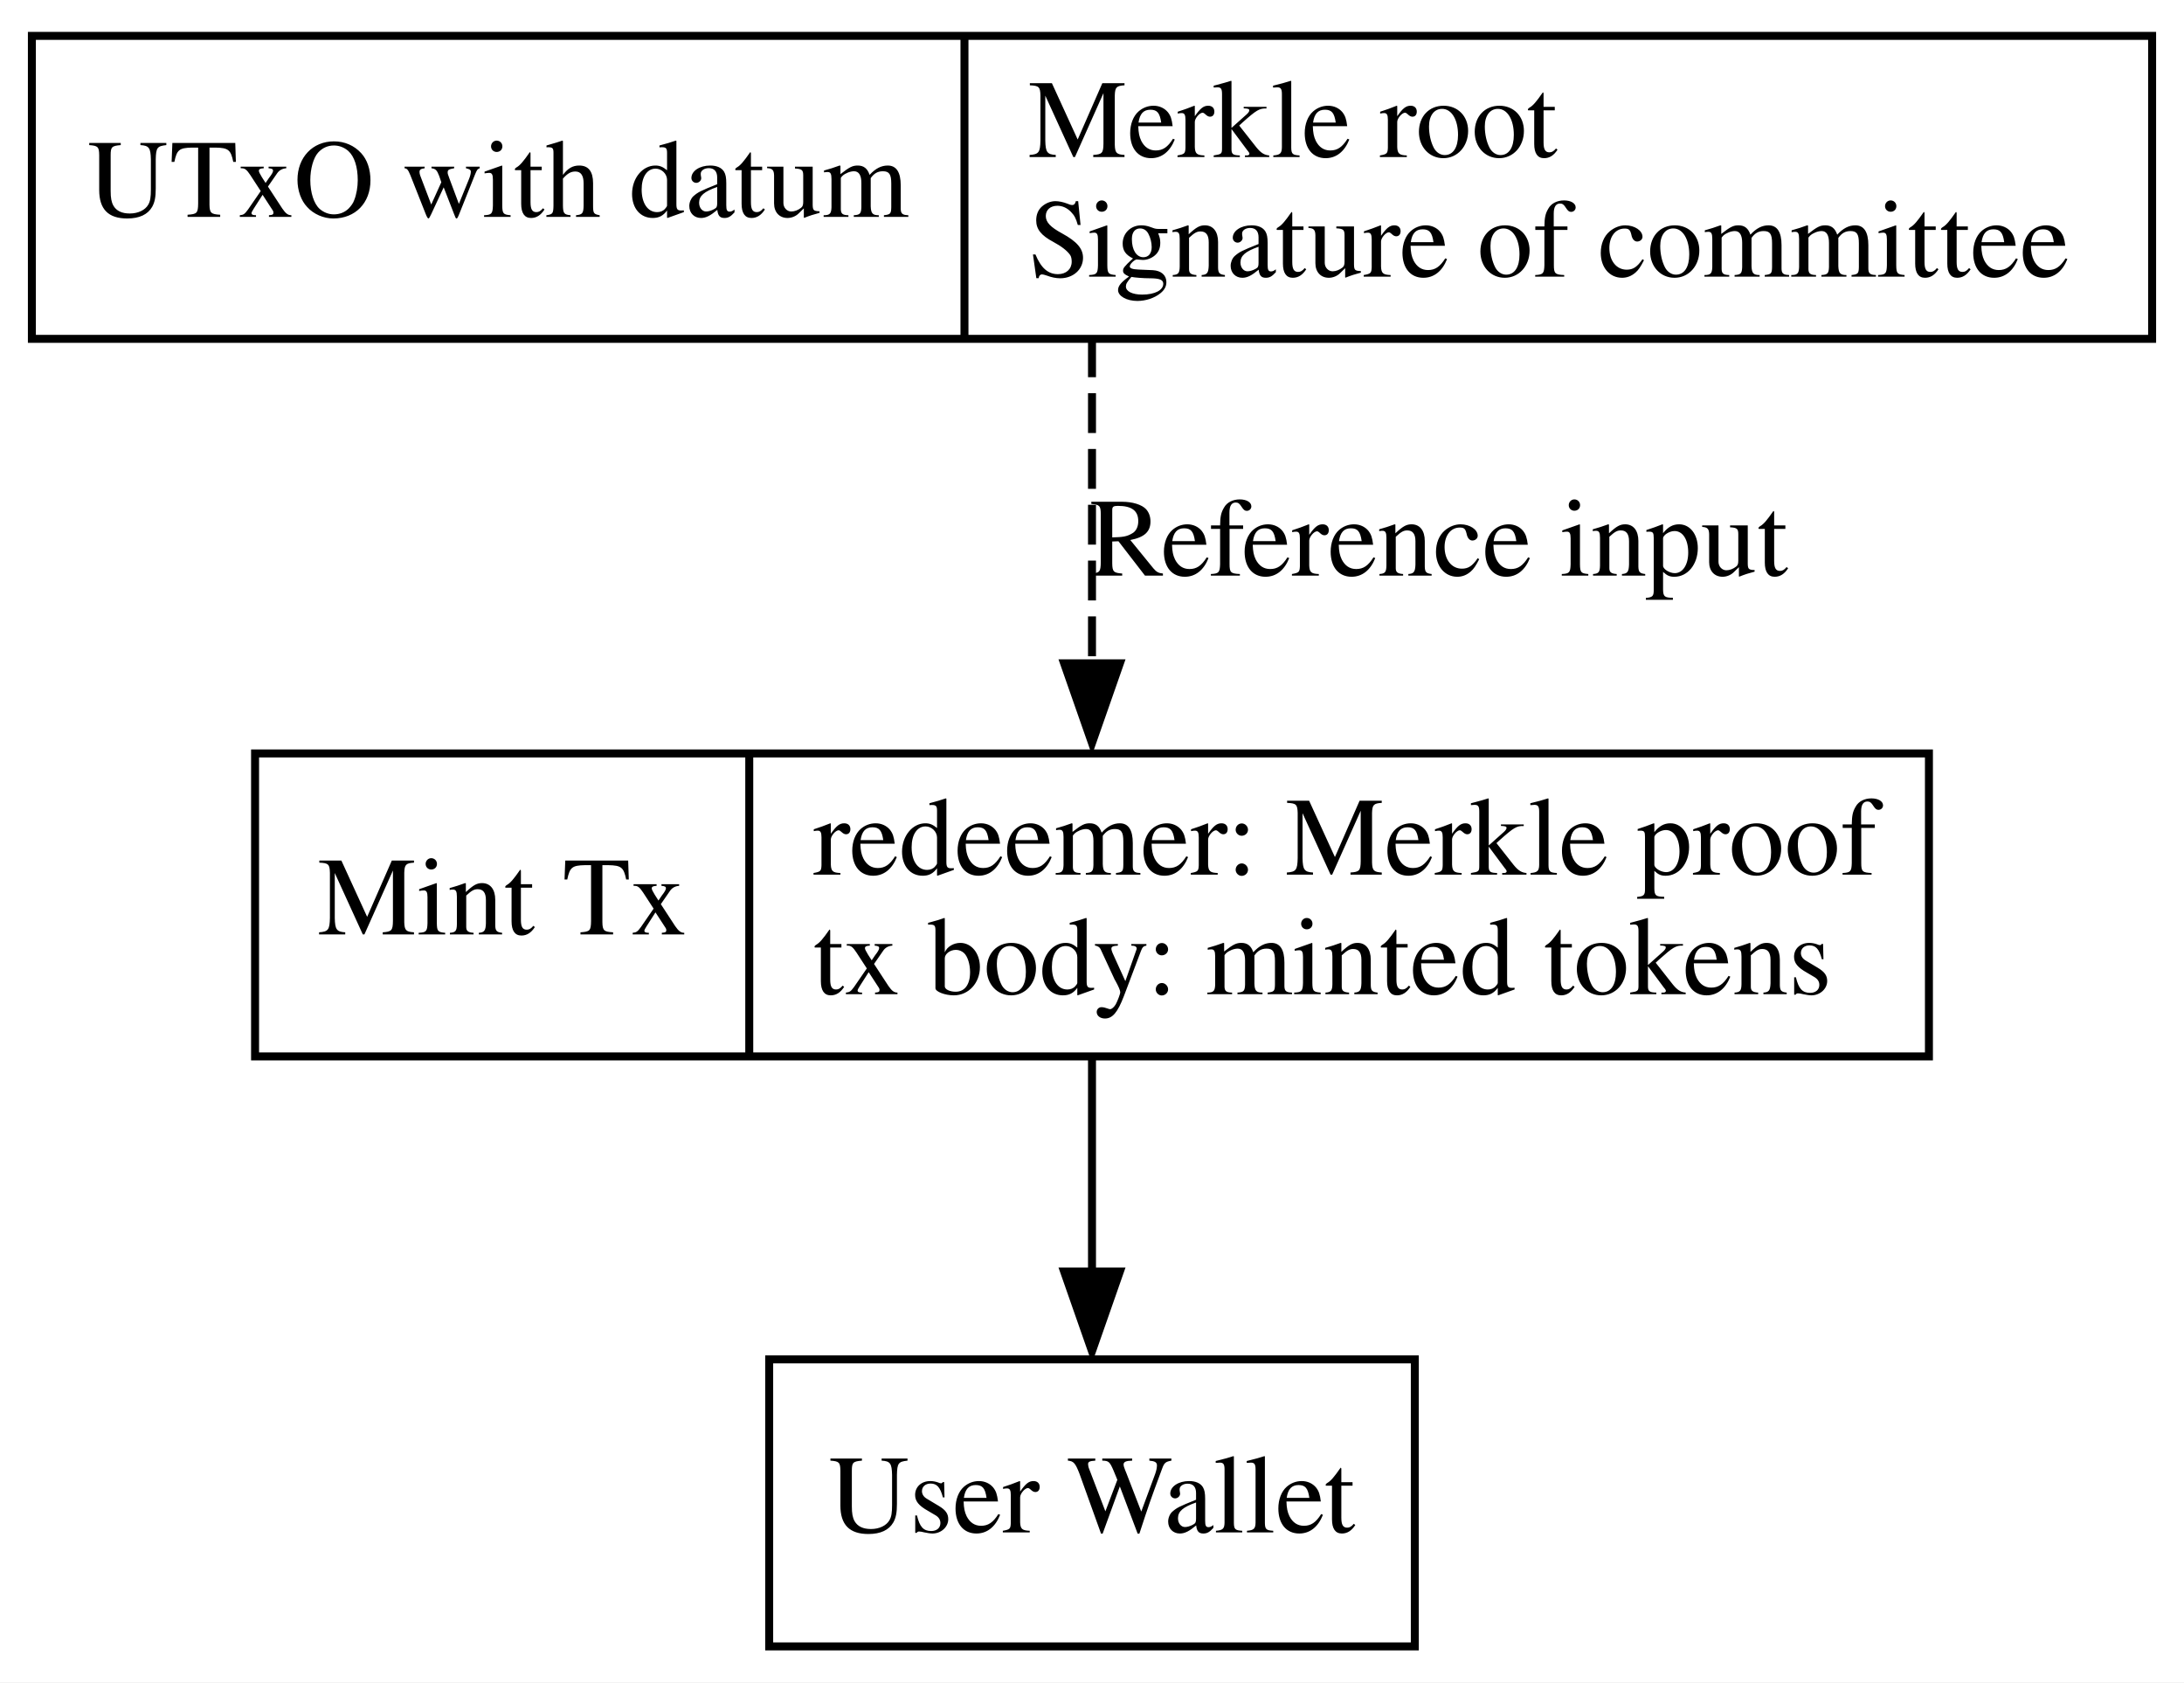
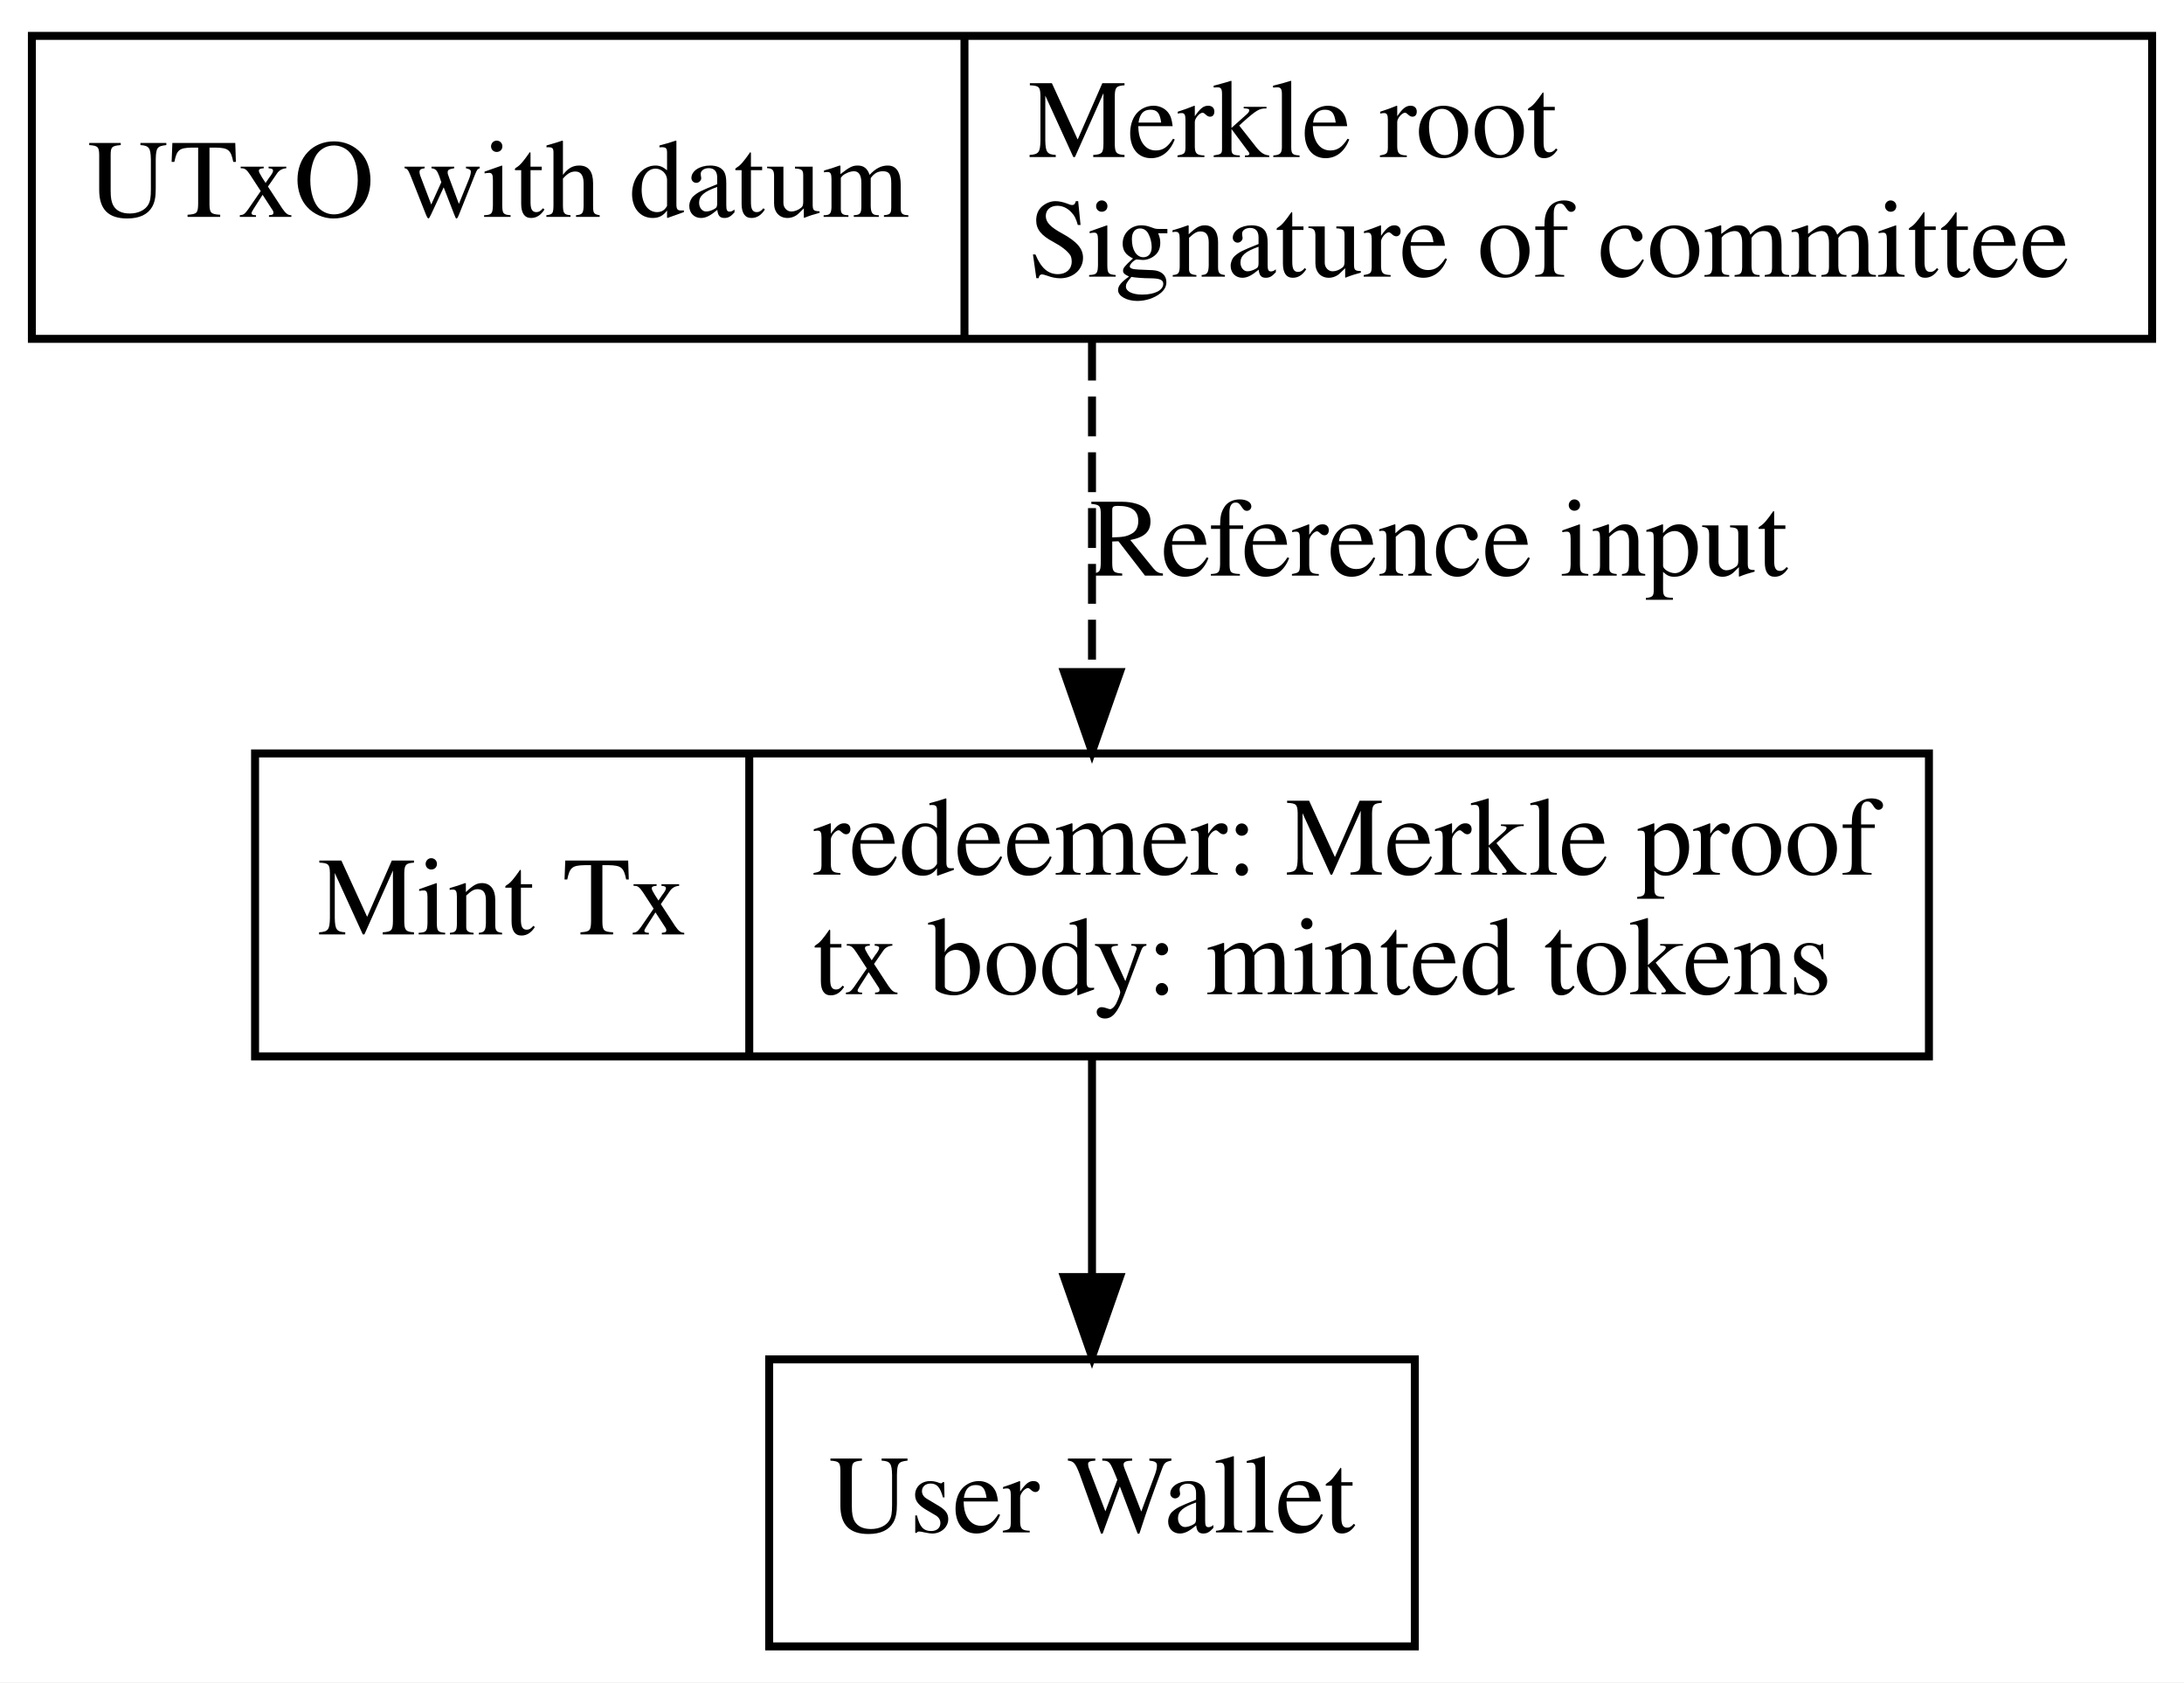
<svg xmlns="http://www.w3.org/2000/svg" width="274pt" height="211pt" viewBox="0.00 0.00 274.00 211.00">
  <g id="graph0" class="graph" transform="scale(1 1) rotate(0) translate(4 207)">
    <polygon fill="white" stroke="none" points="-4,4 -4,-207 270,-207 270,4 -4,4" />
    <g id="node1" class="node">
      <polygon fill="none" stroke="black" points="0,-164.5 0,-202.5 266,-202.5 266,-164.5 0,-164.5" />
      <text text-anchor="middle" x="58.5" y="-179.8" font-family="Times,serif" font-size="14.00">UTxO with datum</text>
      <polyline fill="none" stroke="black" points="117,-164.5 117,-202.5" />
      <text text-anchor="start" x="125" y="-187.3" font-family="Times,serif" font-size="14.00">Merkle root</text>
      <text text-anchor="start" x="125" y="-172.3" font-family="Times,serif" font-size="14.00"> Signature of committee</text>
    </g>
    <g id="node2" class="node">
      <polygon fill="none" stroke="black" points="28,-74.5 28,-112.5 238,-112.5 238,-74.5 28,-74.5" />
      <text text-anchor="middle" x="59" y="-89.8" font-family="Times,serif" font-size="14.00">Mint Tx</text>
      <polyline fill="none" stroke="black" points="90,-74.5 90,-112.5" />
      <text text-anchor="start" x="98" y="-97.3" font-family="Times,serif" font-size="14.00">redeemer: Merkle proof</text>
      <text text-anchor="start" x="98" y="-82.3" font-family="Times,serif" font-size="14.00"> tx body: minted tokens</text>
    </g>
    <g id="edge2" class="edge">
-       <path fill="none" stroke="black" stroke-dasharray="5,2" d="M133,-164.69C133,-152.88 133,-137.12 133,-123.52" />
-       <polygon fill="black" stroke="black" points="136.5,-123.8 133,-113.8 129.5,-123.8 136.5,-123.8" />
+       <path fill="none" stroke="black" stroke-dasharray="5,2" d="M133,-164.27C133,-152.35 133,-136.54 133,-122.98" />
+       <polygon fill="black" stroke="black" points="136.5,-122.71 133,-112.71 129.5,-122.71 136.5,-122.71" />
      <text text-anchor="middle" x="176.5" y="-134.8" font-family="Times,serif" font-size="14.00">Reference input</text>
    </g>
    <g id="node3" class="node">
      <polygon fill="none" stroke="black" points="92.5,-0.5 92.5,-36.5 173.5,-36.5 173.5,-0.5 92.5,-0.5" />
      <text text-anchor="middle" x="133" y="-14.8" font-family="Times,serif" font-size="14.00">User Wallet</text>
    </g>
    <g id="edge1" class="edge">
-       <path fill="none" stroke="black" d="M133,-74.83C133,-66.61 133,-56.65 133,-47.45" />
-       <polygon fill="black" stroke="black" points="136.5,-47.52 133,-37.52 129.5,-47.52 136.5,-47.52" />
+       <path fill="none" stroke="black" d="M133,-74.46C133,-66.2 133,-56.24 133,-47.07" />
+       <polygon fill="black" stroke="black" points="136.5,-46.83 133,-36.83 129.5,-46.83 136.5,-46.83" />
    </g>
  </g>
</svg>
